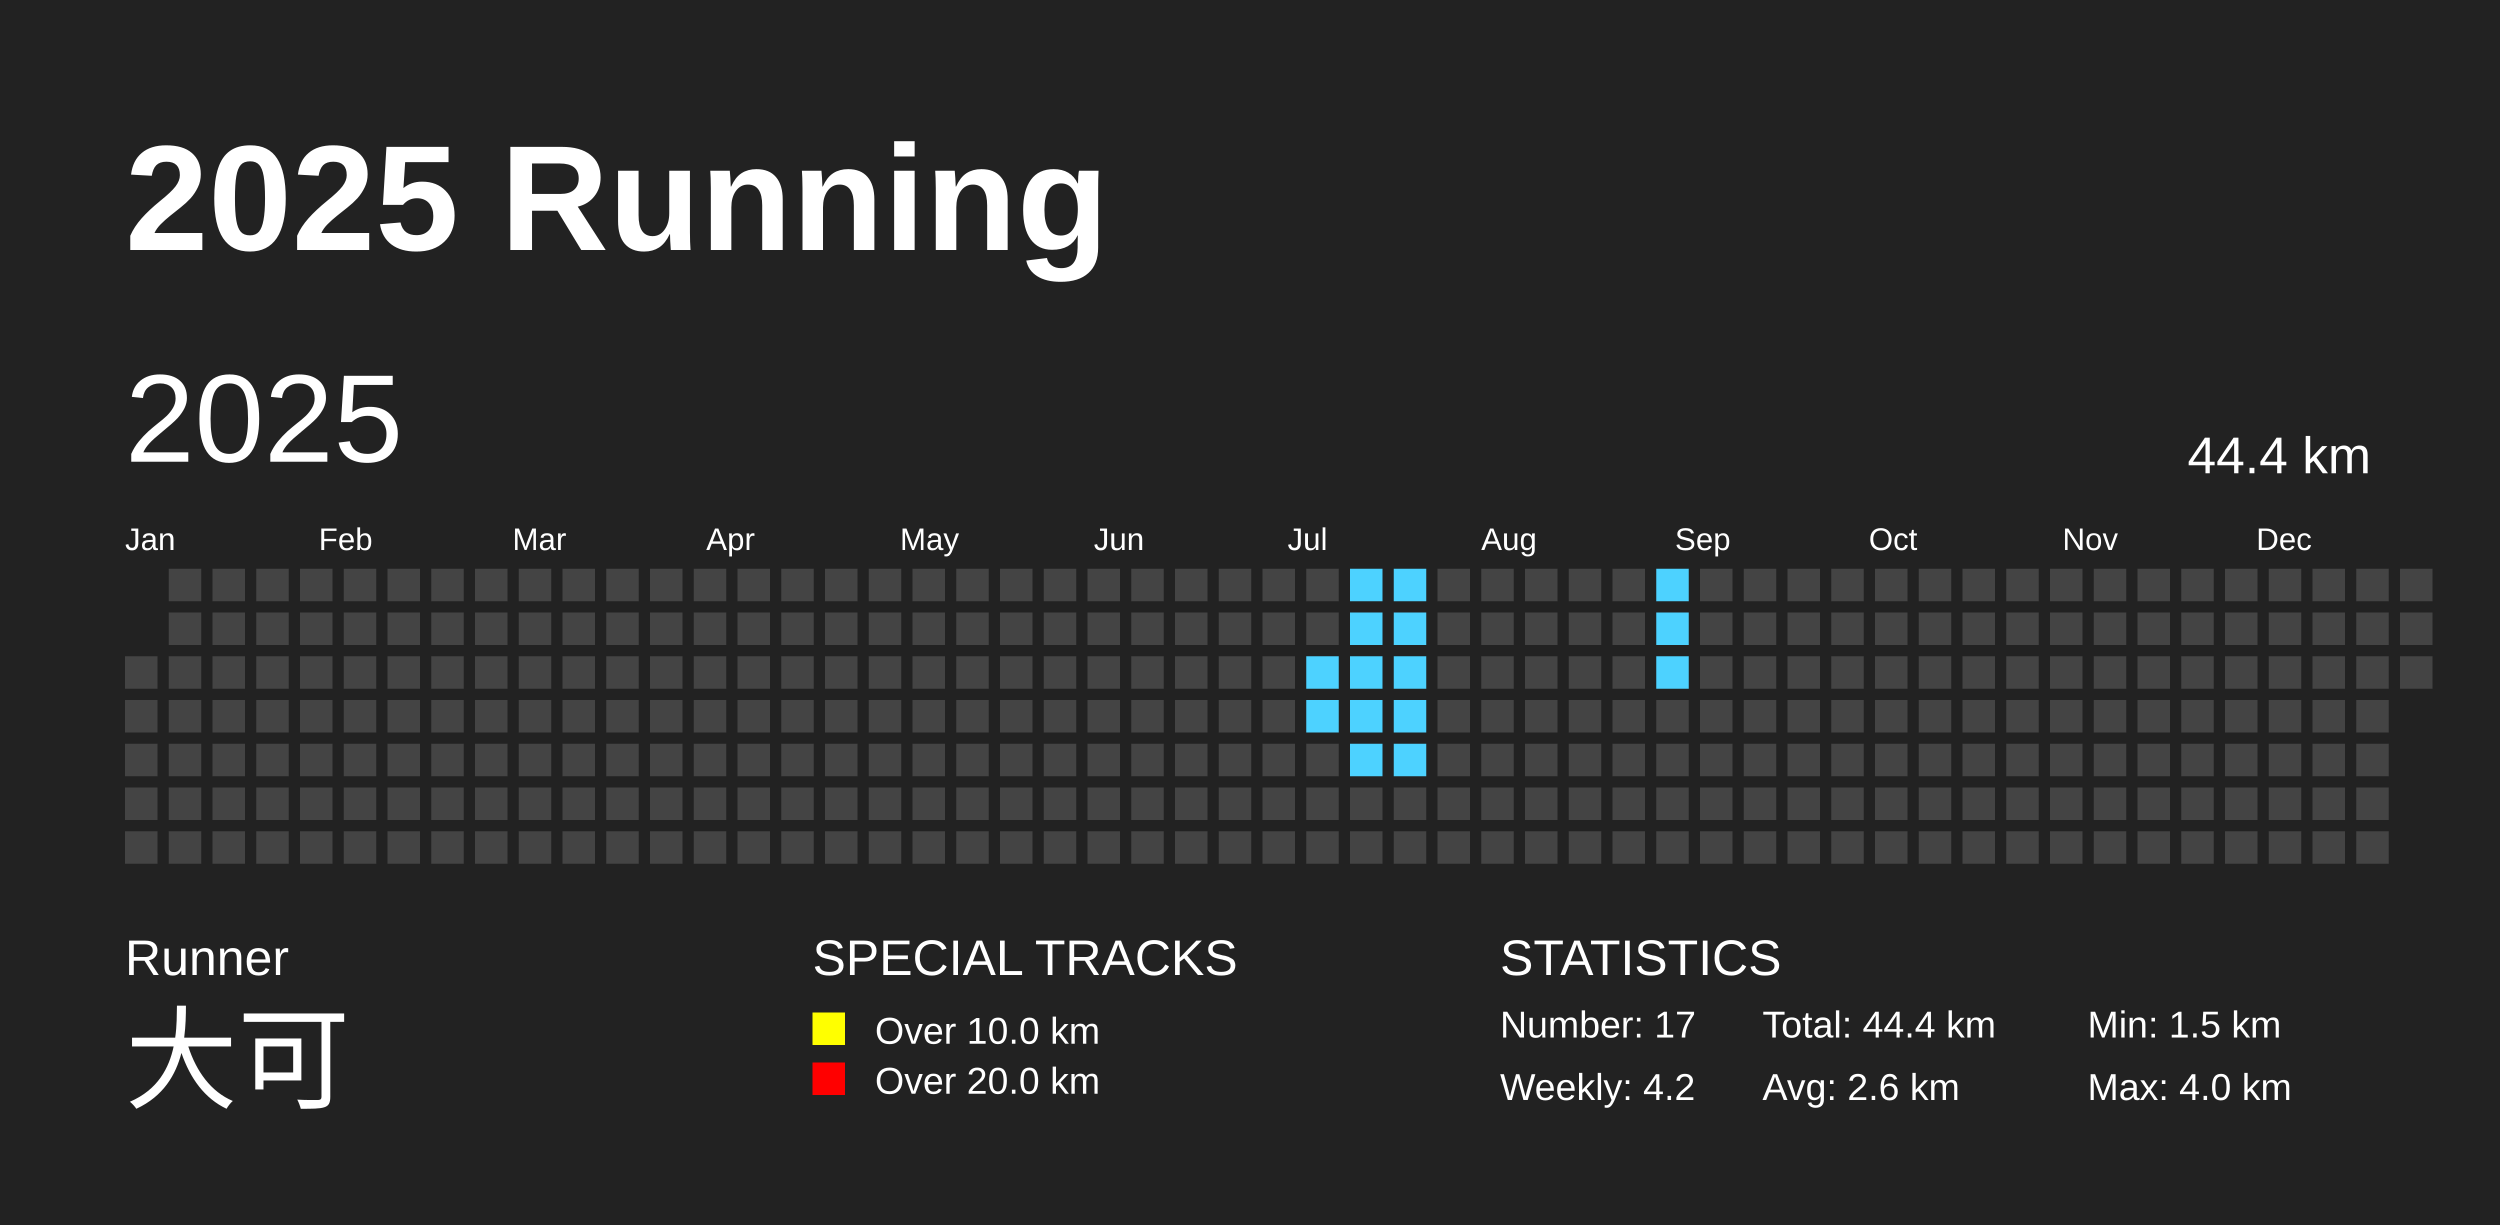
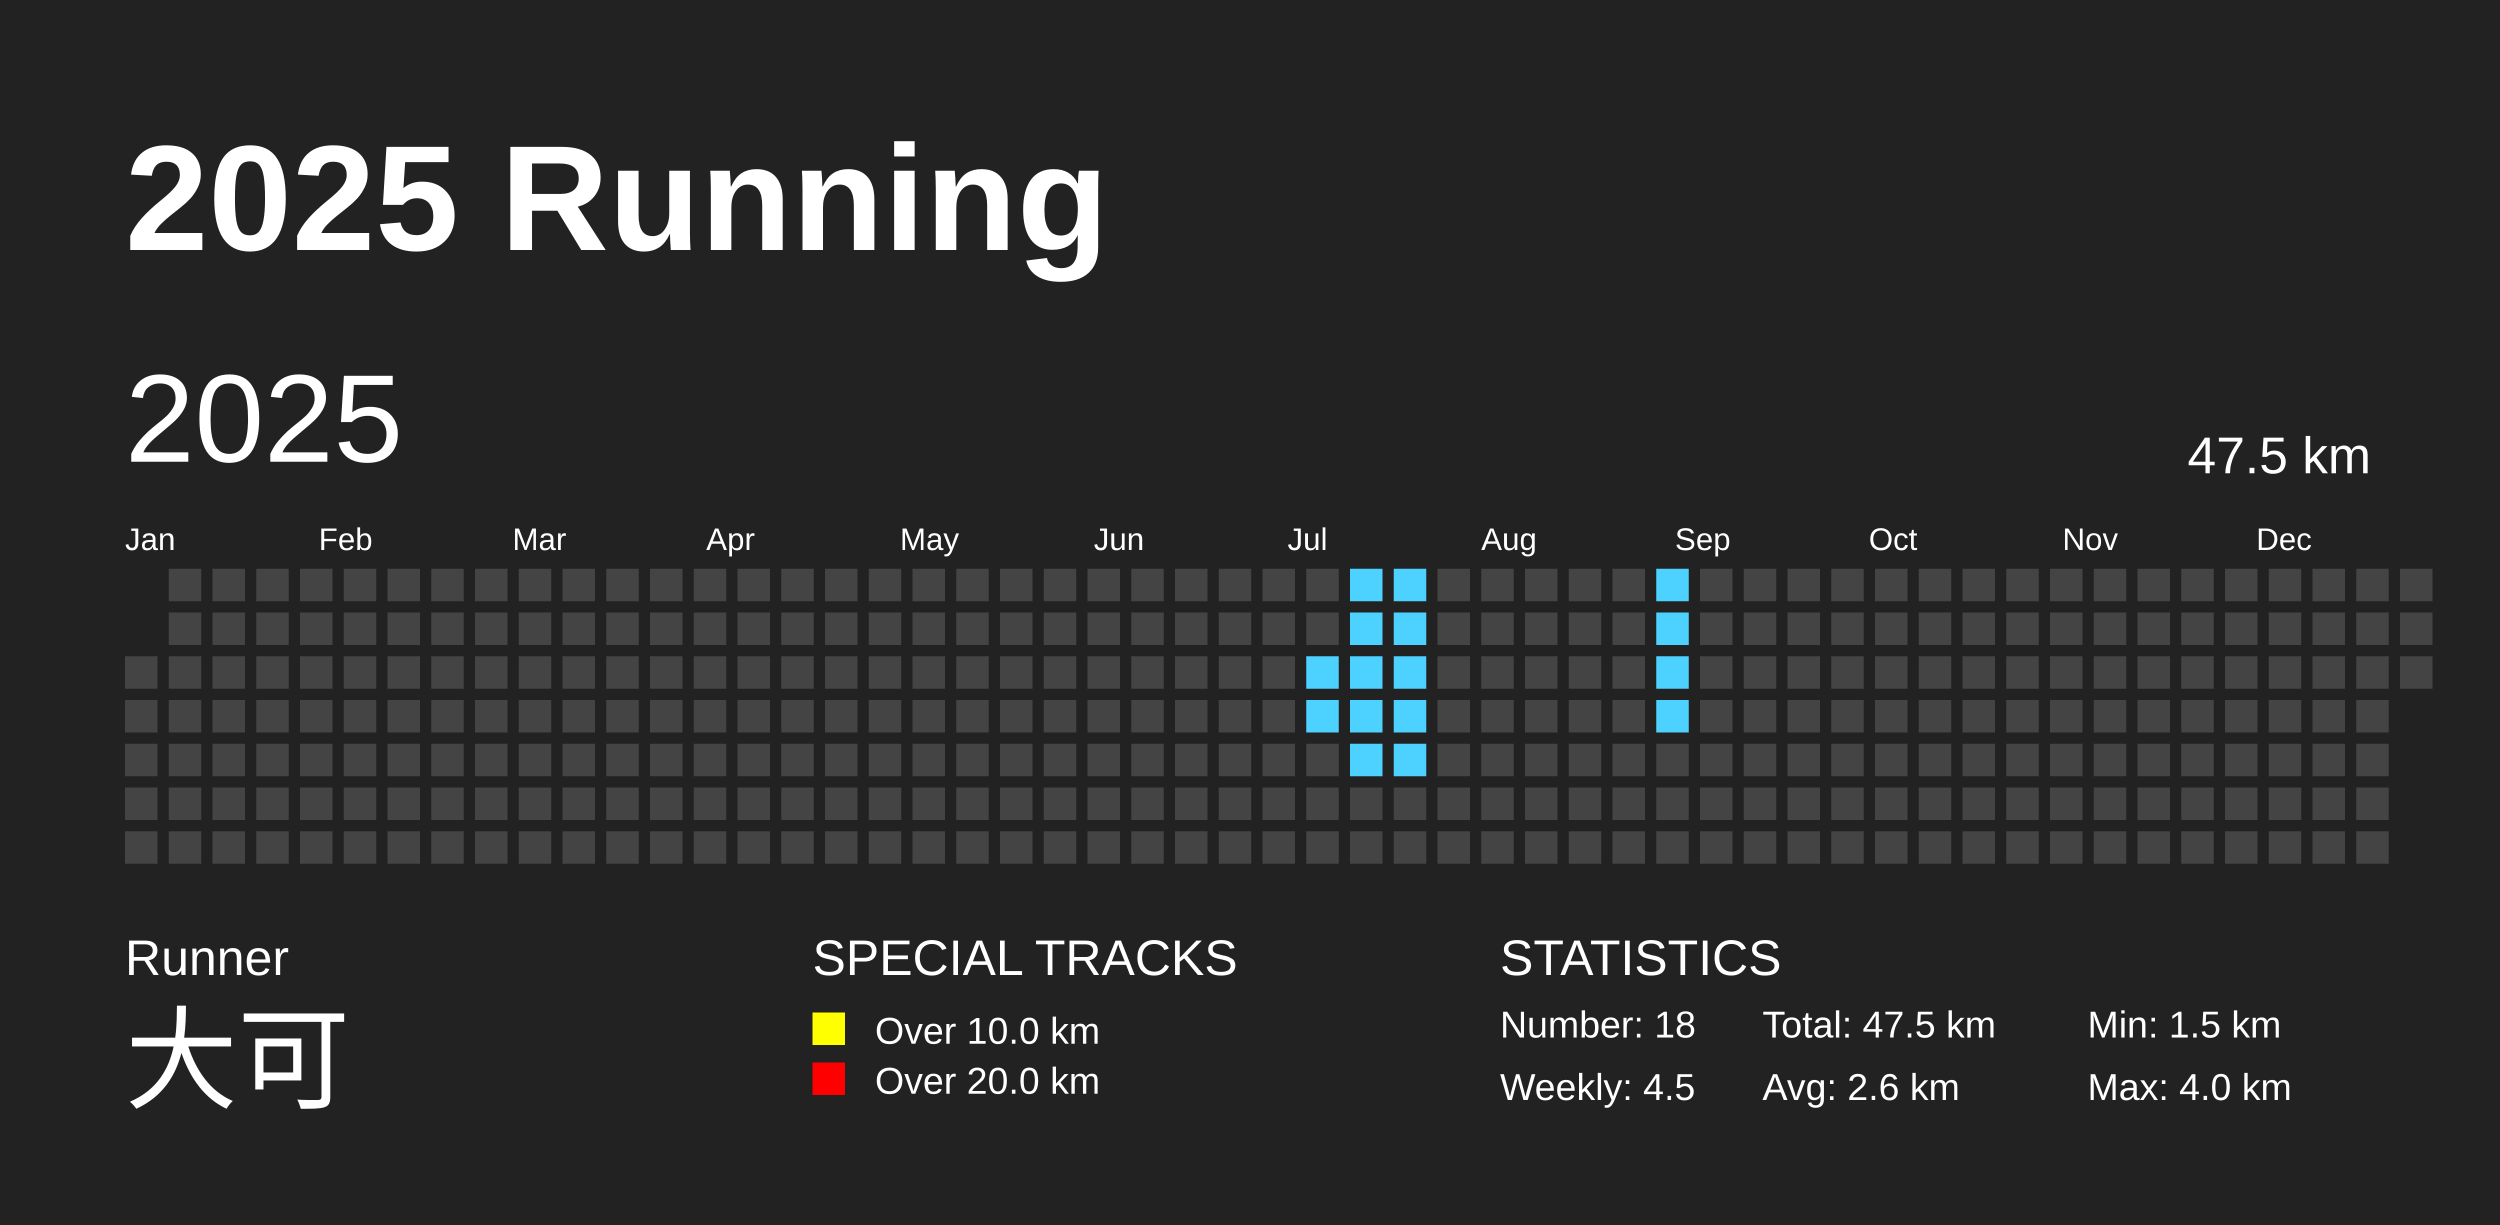
<svg xmlns="http://www.w3.org/2000/svg" baseProfile="full" height="98mm" version="1.1" viewBox="0,0,200,98" width="200mm">
  <defs />
  <rect fill="#222222" height="98" width="200" x="0" y="0" />
  <text fill="#FFFFFF" style="font-size:12px; font-family:Arial; font-weight:bold;" x="10" y="20">2025 Running</text>
  <text fill="#FFFFFF" style="font-size:4px; font-family:Arial" x="10" y="78">Runner</text>
  <text fill="#FFFFFF" style="font-size:9px; font-family:Arial" x="10" y="88">大可</text>
  <text fill="#FFFFFF" style="font-size:4px; font-family:Arial" x="65" y="78">SPECIAL TRACKS</text>
  <rect fill="yellow" height="2.6" width="2.6" x="65" y="81" />
  <text fill="#FFFFFF" style="font-size:3px; font-family:Arial" x="70" y="83.5">Over 10.0 km</text>
  <rect fill="red" height="2.6" width="2.6" x="65" y="85" />
  <text fill="#FFFFFF" style="font-size:3px; font-family:Arial" x="70" y="87.5">Over 20.0 km</text>
  <text fill="#FFFFFF" style="font-size:4px; font-family:Arial" x="120" y="78">STATISTICS</text>
-   <text fill="#FFFFFF" style="font-size:3px; font-family:Arial" x="120" y="83">Number: 17</text>
-   <text fill="#FFFFFF" style="font-size:3px; font-family:Arial" x="120" y="88">Weekly: 4.2</text>
-   <text fill="#FFFFFF" style="font-size:3px; font-family:Arial" x="141" y="83">Total: 44.4 km</text>
+   <text fill="#FFFFFF" style="font-size:3px; font-family:Arial" x="120" y="83">Number: 18</text>
+   <text fill="#FFFFFF" style="font-size:3px; font-family:Arial" x="120" y="88">Weekly: 4.5</text>
+   <text fill="#FFFFFF" style="font-size:3px; font-family:Arial" x="141" y="83">Total: 47.5 km</text>
  <text fill="#FFFFFF" style="font-size:3px; font-family:Arial" x="141" y="88">Avg: 2.6 km</text>
  <text fill="#FFFFFF" style="font-size:3px; font-family:Arial" x="167" y="83">Min: 1.5 km</text>
  <text fill="#FFFFFF" style="font-size:3px; font-family:Arial" x="167" y="88">Max: 4.0 km</text>
  <text dominant-baseline="hanging" fill="#FFFFFF" style="font-size:10.0px; font-family:Arial;" x="10" y="30">2025</text>
-   <text dominant-baseline="hanging" fill="#FFFFFF" style="font-size:4.125px; font-family:Arial;" x="175" y="35">44.4 km</text>
+   <text dominant-baseline="hanging" fill="#FFFFFF" style="font-size:4.125px; font-family:Arial;" x="175" y="35">47.5 km</text>
  <text fill="#FFFFFF" style="font-size:2.5px; font-family:Arial" x="10.0" y="44">Jan</text>
  <text fill="#FFFFFF" style="font-size:2.5px; font-family:Arial" x="25.5" y="44">Feb</text>
  <text fill="#FFFFFF" style="font-size:2.5px; font-family:Arial" x="41.0" y="44">Mar</text>
  <text fill="#FFFFFF" style="font-size:2.5px; font-family:Arial" x="56.5" y="44">Apr</text>
  <text fill="#FFFFFF" style="font-size:2.5px; font-family:Arial" x="72.0" y="44">May</text>
  <text fill="#FFFFFF" style="font-size:2.5px; font-family:Arial" x="87.5" y="44">Jun</text>
  <text fill="#FFFFFF" style="font-size:2.5px; font-family:Arial" x="103.0" y="44">Jul</text>
  <text fill="#FFFFFF" style="font-size:2.5px; font-family:Arial" x="118.5" y="44">Aug</text>
  <text fill="#FFFFFF" style="font-size:2.5px; font-family:Arial" x="134.0" y="44">Sep</text>
  <text fill="#FFFFFF" style="font-size:2.5px; font-family:Arial" x="149.5" y="44">Oct</text>
  <text fill="#FFFFFF" style="font-size:2.5px; font-family:Arial" x="165.0" y="44">Nov</text>
  <text fill="#FFFFFF" style="font-size:2.5px; font-family:Arial" x="180.5" y="44">Dec</text>
  <rect fill="#444444" height="2.6" width="2.6" x="10.0" y="52.5" />
  <rect fill="#444444" height="2.6" width="2.6" x="10.0" y="56.0" />
  <rect fill="#444444" height="2.6" width="2.6" x="10.0" y="59.5" />
  <rect fill="#444444" height="2.6" width="2.6" x="10.0" y="63.0" />
  <rect fill="#444444" height="2.6" width="2.6" x="10.0" y="66.5" />
  <rect fill="#444444" height="2.6" width="2.6" x="13.5" y="45.5" />
  <rect fill="#444444" height="2.6" width="2.6" x="13.5" y="49.0" />
  <rect fill="#444444" height="2.6" width="2.6" x="13.5" y="52.5" />
  <rect fill="#444444" height="2.6" width="2.6" x="13.5" y="56.0" />
  <rect fill="#444444" height="2.6" width="2.6" x="13.5" y="59.5" />
  <rect fill="#444444" height="2.6" width="2.6" x="13.5" y="63.0" />
  <rect fill="#444444" height="2.6" width="2.6" x="13.5" y="66.5" />
  <rect fill="#444444" height="2.6" width="2.6" x="17.0" y="45.5" />
  <rect fill="#444444" height="2.6" width="2.6" x="17.0" y="49.0" />
  <rect fill="#444444" height="2.6" width="2.6" x="17.0" y="52.5" />
  <rect fill="#444444" height="2.6" width="2.6" x="17.0" y="56.0" />
  <rect fill="#444444" height="2.6" width="2.6" x="17.0" y="59.5" />
  <rect fill="#444444" height="2.6" width="2.6" x="17.0" y="63.0" />
  <rect fill="#444444" height="2.6" width="2.6" x="17.0" y="66.5" />
  <rect fill="#444444" height="2.6" width="2.6" x="20.5" y="45.5" />
  <rect fill="#444444" height="2.6" width="2.6" x="20.5" y="49.0" />
  <rect fill="#444444" height="2.6" width="2.6" x="20.5" y="52.5" />
  <rect fill="#444444" height="2.6" width="2.6" x="20.5" y="56.0" />
  <rect fill="#444444" height="2.6" width="2.6" x="20.5" y="59.5" />
  <rect fill="#444444" height="2.6" width="2.6" x="20.5" y="63.0" />
  <rect fill="#444444" height="2.6" width="2.6" x="20.5" y="66.5" />
  <rect fill="#444444" height="2.6" width="2.6" x="24.0" y="45.5" />
  <rect fill="#444444" height="2.6" width="2.6" x="24.0" y="49.0" />
  <rect fill="#444444" height="2.6" width="2.6" x="24.0" y="52.5" />
  <rect fill="#444444" height="2.6" width="2.6" x="24.0" y="56.0" />
  <rect fill="#444444" height="2.6" width="2.6" x="24.0" y="59.5" />
  <rect fill="#444444" height="2.6" width="2.6" x="24.0" y="63.0" />
  <rect fill="#444444" height="2.6" width="2.6" x="24.0" y="66.5" />
  <rect fill="#444444" height="2.6" width="2.6" x="27.5" y="45.5" />
  <rect fill="#444444" height="2.6" width="2.6" x="27.5" y="49.0" />
  <rect fill="#444444" height="2.6" width="2.6" x="27.5" y="52.5" />
  <rect fill="#444444" height="2.6" width="2.6" x="27.5" y="56.0" />
  <rect fill="#444444" height="2.6" width="2.6" x="27.5" y="59.5" />
  <rect fill="#444444" height="2.6" width="2.6" x="27.5" y="63.0" />
  <rect fill="#444444" height="2.6" width="2.6" x="27.5" y="66.5" />
  <rect fill="#444444" height="2.6" width="2.6" x="31.0" y="45.5" />
  <rect fill="#444444" height="2.6" width="2.6" x="31.0" y="49.0" />
  <rect fill="#444444" height="2.6" width="2.6" x="31.0" y="52.5" />
  <rect fill="#444444" height="2.6" width="2.6" x="31.0" y="56.0" />
  <rect fill="#444444" height="2.6" width="2.6" x="31.0" y="59.5" />
  <rect fill="#444444" height="2.6" width="2.6" x="31.0" y="63.0" />
  <rect fill="#444444" height="2.6" width="2.6" x="31.0" y="66.5" />
  <rect fill="#444444" height="2.6" width="2.6" x="34.5" y="45.5" />
  <rect fill="#444444" height="2.6" width="2.6" x="34.5" y="49.0" />
  <rect fill="#444444" height="2.6" width="2.6" x="34.5" y="52.5" />
  <rect fill="#444444" height="2.6" width="2.6" x="34.5" y="56.0" />
  <rect fill="#444444" height="2.6" width="2.6" x="34.5" y="59.5" />
  <rect fill="#444444" height="2.6" width="2.6" x="34.5" y="63.0" />
  <rect fill="#444444" height="2.6" width="2.6" x="34.5" y="66.5" />
  <rect fill="#444444" height="2.6" width="2.6" x="38.0" y="45.5" />
  <rect fill="#444444" height="2.6" width="2.6" x="38.0" y="49.0" />
  <rect fill="#444444" height="2.6" width="2.6" x="38.0" y="52.5" />
  <rect fill="#444444" height="2.6" width="2.6" x="38.0" y="56.0" />
  <rect fill="#444444" height="2.6" width="2.6" x="38.0" y="59.5" />
  <rect fill="#444444" height="2.6" width="2.6" x="38.0" y="63.0" />
  <rect fill="#444444" height="2.6" width="2.6" x="38.0" y="66.5" />
  <rect fill="#444444" height="2.6" width="2.6" x="41.5" y="45.5" />
  <rect fill="#444444" height="2.6" width="2.6" x="41.5" y="49.0" />
  <rect fill="#444444" height="2.6" width="2.6" x="41.5" y="52.5" />
  <rect fill="#444444" height="2.6" width="2.6" x="41.5" y="56.0" />
  <rect fill="#444444" height="2.6" width="2.6" x="41.5" y="59.5" />
  <rect fill="#444444" height="2.6" width="2.6" x="41.5" y="63.0" />
  <rect fill="#444444" height="2.6" width="2.6" x="41.5" y="66.5" />
  <rect fill="#444444" height="2.6" width="2.6" x="45.0" y="45.5" />
  <rect fill="#444444" height="2.6" width="2.6" x="45.0" y="49.0" />
  <rect fill="#444444" height="2.6" width="2.6" x="45.0" y="52.5" />
  <rect fill="#444444" height="2.6" width="2.6" x="45.0" y="56.0" />
  <rect fill="#444444" height="2.6" width="2.6" x="45.0" y="59.5" />
  <rect fill="#444444" height="2.6" width="2.6" x="45.0" y="63.0" />
  <rect fill="#444444" height="2.6" width="2.6" x="45.0" y="66.5" />
  <rect fill="#444444" height="2.6" width="2.6" x="48.5" y="45.5" />
  <rect fill="#444444" height="2.6" width="2.6" x="48.5" y="49.0" />
  <rect fill="#444444" height="2.6" width="2.6" x="48.5" y="52.5" />
  <rect fill="#444444" height="2.6" width="2.6" x="48.5" y="56.0" />
  <rect fill="#444444" height="2.6" width="2.6" x="48.5" y="59.5" />
  <rect fill="#444444" height="2.6" width="2.6" x="48.5" y="63.0" />
  <rect fill="#444444" height="2.6" width="2.6" x="48.5" y="66.5" />
  <rect fill="#444444" height="2.6" width="2.6" x="52.0" y="45.5" />
  <rect fill="#444444" height="2.6" width="2.6" x="52.0" y="49.0" />
  <rect fill="#444444" height="2.6" width="2.6" x="52.0" y="52.5" />
  <rect fill="#444444" height="2.6" width="2.6" x="52.0" y="56.0" />
  <rect fill="#444444" height="2.6" width="2.6" x="52.0" y="59.5" />
  <rect fill="#444444" height="2.6" width="2.6" x="52.0" y="63.0" />
  <rect fill="#444444" height="2.6" width="2.6" x="52.0" y="66.5" />
  <rect fill="#444444" height="2.6" width="2.6" x="55.5" y="45.5" />
  <rect fill="#444444" height="2.6" width="2.6" x="55.5" y="49.0" />
  <rect fill="#444444" height="2.6" width="2.6" x="55.5" y="52.5" />
  <rect fill="#444444" height="2.6" width="2.6" x="55.5" y="56.0" />
  <rect fill="#444444" height="2.6" width="2.6" x="55.5" y="59.5" />
  <rect fill="#444444" height="2.6" width="2.6" x="55.5" y="63.0" />
  <rect fill="#444444" height="2.6" width="2.6" x="55.5" y="66.5" />
  <rect fill="#444444" height="2.6" width="2.6" x="59.0" y="45.5" />
  <rect fill="#444444" height="2.6" width="2.6" x="59.0" y="49.0" />
  <rect fill="#444444" height="2.6" width="2.6" x="59.0" y="52.5" />
  <rect fill="#444444" height="2.6" width="2.6" x="59.0" y="56.0" />
  <rect fill="#444444" height="2.6" width="2.6" x="59.0" y="59.5" />
  <rect fill="#444444" height="2.6" width="2.6" x="59.0" y="63.0" />
  <rect fill="#444444" height="2.6" width="2.6" x="59.0" y="66.5" />
  <rect fill="#444444" height="2.6" width="2.6" x="62.5" y="45.5" />
  <rect fill="#444444" height="2.6" width="2.6" x="62.5" y="49.0" />
  <rect fill="#444444" height="2.6" width="2.6" x="62.5" y="52.5" />
  <rect fill="#444444" height="2.6" width="2.6" x="62.5" y="56.0" />
  <rect fill="#444444" height="2.6" width="2.6" x="62.5" y="59.5" />
  <rect fill="#444444" height="2.6" width="2.6" x="62.5" y="63.0" />
  <rect fill="#444444" height="2.6" width="2.6" x="62.5" y="66.5" />
  <rect fill="#444444" height="2.6" width="2.6" x="66.0" y="45.5" />
  <rect fill="#444444" height="2.6" width="2.6" x="66.0" y="49.0" />
  <rect fill="#444444" height="2.6" width="2.6" x="66.0" y="52.5" />
  <rect fill="#444444" height="2.6" width="2.6" x="66.0" y="56.0" />
  <rect fill="#444444" height="2.6" width="2.6" x="66.0" y="59.5" />
  <rect fill="#444444" height="2.6" width="2.6" x="66.0" y="63.0" />
  <rect fill="#444444" height="2.6" width="2.6" x="66.0" y="66.5" />
  <rect fill="#444444" height="2.6" width="2.6" x="69.5" y="45.5" />
  <rect fill="#444444" height="2.6" width="2.6" x="69.5" y="49.0" />
  <rect fill="#444444" height="2.6" width="2.6" x="69.5" y="52.5" />
  <rect fill="#444444" height="2.6" width="2.6" x="69.5" y="56.0" />
  <rect fill="#444444" height="2.6" width="2.6" x="69.5" y="59.5" />
  <rect fill="#444444" height="2.6" width="2.6" x="69.5" y="63.0" />
  <rect fill="#444444" height="2.6" width="2.6" x="69.5" y="66.5" />
  <rect fill="#444444" height="2.6" width="2.6" x="73.0" y="45.5" />
  <rect fill="#444444" height="2.6" width="2.6" x="73.0" y="49.0" />
  <rect fill="#444444" height="2.6" width="2.6" x="73.0" y="52.5" />
  <rect fill="#444444" height="2.6" width="2.6" x="73.0" y="56.0" />
  <rect fill="#444444" height="2.6" width="2.6" x="73.0" y="59.5" />
  <rect fill="#444444" height="2.6" width="2.6" x="73.0" y="63.0" />
  <rect fill="#444444" height="2.6" width="2.6" x="73.0" y="66.5" />
  <rect fill="#444444" height="2.6" width="2.6" x="76.5" y="45.5" />
  <rect fill="#444444" height="2.6" width="2.6" x="76.5" y="49.0" />
  <rect fill="#444444" height="2.6" width="2.6" x="76.5" y="52.5" />
  <rect fill="#444444" height="2.6" width="2.6" x="76.5" y="56.0" />
  <rect fill="#444444" height="2.6" width="2.6" x="76.5" y="59.5" />
  <rect fill="#444444" height="2.6" width="2.6" x="76.5" y="63.0" />
  <rect fill="#444444" height="2.6" width="2.6" x="76.5" y="66.5" />
  <rect fill="#444444" height="2.6" width="2.6" x="80.0" y="45.5" />
  <rect fill="#444444" height="2.6" width="2.6" x="80.0" y="49.0" />
  <rect fill="#444444" height="2.6" width="2.6" x="80.0" y="52.5" />
  <rect fill="#444444" height="2.6" width="2.6" x="80.0" y="56.0" />
  <rect fill="#444444" height="2.6" width="2.6" x="80.0" y="59.5" />
  <rect fill="#444444" height="2.6" width="2.6" x="80.0" y="63.0" />
  <rect fill="#444444" height="2.6" width="2.6" x="80.0" y="66.5" />
  <rect fill="#444444" height="2.6" width="2.6" x="83.5" y="45.5" />
  <rect fill="#444444" height="2.6" width="2.6" x="83.5" y="49.0" />
  <rect fill="#444444" height="2.6" width="2.6" x="83.5" y="52.5" />
  <rect fill="#444444" height="2.6" width="2.6" x="83.5" y="56.0" />
  <rect fill="#444444" height="2.6" width="2.6" x="83.5" y="59.5" />
  <rect fill="#444444" height="2.6" width="2.6" x="83.5" y="63.0" />
  <rect fill="#444444" height="2.6" width="2.6" x="83.5" y="66.5" />
  <rect fill="#444444" height="2.6" width="2.6" x="87.0" y="45.5" />
  <rect fill="#444444" height="2.6" width="2.6" x="87.0" y="49.0" />
  <rect fill="#444444" height="2.6" width="2.6" x="87.0" y="52.5" />
  <rect fill="#444444" height="2.6" width="2.6" x="87.0" y="56.0" />
  <rect fill="#444444" height="2.6" width="2.6" x="87.0" y="59.5" />
  <rect fill="#444444" height="2.6" width="2.6" x="87.0" y="63.0" />
  <rect fill="#444444" height="2.6" width="2.6" x="87.0" y="66.5" />
  <rect fill="#444444" height="2.6" width="2.6" x="90.5" y="45.5" />
  <rect fill="#444444" height="2.6" width="2.6" x="90.5" y="49.0" />
  <rect fill="#444444" height="2.6" width="2.6" x="90.5" y="52.5" />
  <rect fill="#444444" height="2.6" width="2.6" x="90.5" y="56.0" />
  <rect fill="#444444" height="2.6" width="2.6" x="90.5" y="59.5" />
  <rect fill="#444444" height="2.6" width="2.6" x="90.5" y="63.0" />
  <rect fill="#444444" height="2.6" width="2.6" x="90.5" y="66.5" />
  <rect fill="#444444" height="2.6" width="2.6" x="94.0" y="45.5" />
  <rect fill="#444444" height="2.6" width="2.6" x="94.0" y="49.0" />
  <rect fill="#444444" height="2.6" width="2.6" x="94.0" y="52.5" />
  <rect fill="#444444" height="2.6" width="2.6" x="94.0" y="56.0" />
  <rect fill="#444444" height="2.6" width="2.6" x="94.0" y="59.5" />
  <rect fill="#444444" height="2.6" width="2.6" x="94.0" y="63.0" />
  <rect fill="#444444" height="2.6" width="2.6" x="94.0" y="66.5" />
  <rect fill="#444444" height="2.6" width="2.6" x="97.5" y="45.5" />
  <rect fill="#444444" height="2.6" width="2.6" x="97.5" y="49.0" />
  <rect fill="#444444" height="2.6" width="2.6" x="97.5" y="52.5" />
  <rect fill="#444444" height="2.6" width="2.6" x="97.5" y="56.0" />
  <rect fill="#444444" height="2.6" width="2.6" x="97.5" y="59.5" />
  <rect fill="#444444" height="2.6" width="2.6" x="97.5" y="63.0" />
  <rect fill="#444444" height="2.6" width="2.6" x="97.5" y="66.5" />
  <rect fill="#444444" height="2.6" width="2.6" x="101.0" y="45.5" />
  <rect fill="#444444" height="2.6" width="2.6" x="101.0" y="49.0" />
  <rect fill="#444444" height="2.6" width="2.6" x="101.0" y="52.5" />
  <rect fill="#444444" height="2.6" width="2.6" x="101.0" y="56.0" />
  <rect fill="#444444" height="2.6" width="2.6" x="101.0" y="59.5" />
  <rect fill="#444444" height="2.6" width="2.6" x="101.0" y="63.0" />
  <rect fill="#444444" height="2.6" width="2.6" x="101.0" y="66.5" />
  <rect fill="#444444" height="2.6" width="2.6" x="104.5" y="45.5" />
  <rect fill="#444444" height="2.6" width="2.6" x="104.5" y="49.0" />
  <rect fill="#4DD2FF" height="2.6" width="2.6" x="104.5" y="52.5" />
  <rect fill="#4DD2FF" height="2.6" width="2.6" x="104.5" y="56.0" />
  <rect fill="#444444" height="2.6" width="2.6" x="104.5" y="59.5" />
  <rect fill="#444444" height="2.6" width="2.6" x="104.5" y="63.0" />
  <rect fill="#444444" height="2.6" width="2.6" x="104.5" y="66.5" />
  <rect fill="#4DD2FF" height="2.6" width="2.6" x="108.0" y="45.5" />
  <rect fill="#4DD2FF" height="2.6" width="2.6" x="108.0" y="49.0" />
  <rect fill="#4DD2FF" height="2.6" width="2.6" x="108.0" y="52.5" />
  <rect fill="#4DD2FF" height="2.6" width="2.6" x="108.0" y="56.0" />
  <rect fill="#4DD2FF" height="2.6" width="2.6" x="108.0" y="59.5" />
  <rect fill="#444444" height="2.6" width="2.6" x="108.0" y="63.0" />
  <rect fill="#444444" height="2.6" width="2.6" x="108.0" y="66.5" />
  <rect fill="#4DD2FF" height="2.6" width="2.6" x="111.5" y="45.5" />
  <rect fill="#4DD2FF" height="2.6" width="2.6" x="111.5" y="49.0" />
  <rect fill="#4DD2FF" height="2.6" width="2.6" x="111.5" y="52.5" />
  <rect fill="#4DD2FF" height="2.6" width="2.6" x="111.5" y="56.0" />
  <rect fill="#4DD2FF" height="2.6" width="2.6" x="111.5" y="59.5" />
  <rect fill="#444444" height="2.6" width="2.6" x="111.5" y="63.0" />
  <rect fill="#444444" height="2.6" width="2.6" x="111.5" y="66.5" />
  <rect fill="#444444" height="2.6" width="2.6" x="115.0" y="45.5" />
  <rect fill="#444444" height="2.6" width="2.6" x="115.0" y="49.0" />
  <rect fill="#444444" height="2.6" width="2.6" x="115.0" y="52.5" />
  <rect fill="#444444" height="2.6" width="2.6" x="115.0" y="56.0" />
  <rect fill="#444444" height="2.6" width="2.6" x="115.0" y="59.5" />
  <rect fill="#444444" height="2.6" width="2.6" x="115.0" y="63.0" />
  <rect fill="#444444" height="2.6" width="2.6" x="115.0" y="66.5" />
  <rect fill="#444444" height="2.6" width="2.6" x="118.5" y="45.5" />
  <rect fill="#444444" height="2.6" width="2.6" x="118.5" y="49.0" />
  <rect fill="#444444" height="2.6" width="2.6" x="118.5" y="52.5" />
  <rect fill="#444444" height="2.6" width="2.6" x="118.5" y="56.0" />
  <rect fill="#444444" height="2.6" width="2.6" x="118.5" y="59.5" />
  <rect fill="#444444" height="2.6" width="2.6" x="118.5" y="63.0" />
  <rect fill="#444444" height="2.6" width="2.6" x="118.5" y="66.5" />
  <rect fill="#444444" height="2.6" width="2.6" x="122.0" y="45.5" />
  <rect fill="#444444" height="2.6" width="2.6" x="122.0" y="49.0" />
  <rect fill="#444444" height="2.6" width="2.6" x="122.0" y="52.5" />
  <rect fill="#444444" height="2.6" width="2.6" x="122.0" y="56.0" />
  <rect fill="#444444" height="2.6" width="2.6" x="122.0" y="59.5" />
  <rect fill="#444444" height="2.6" width="2.6" x="122.0" y="63.0" />
  <rect fill="#444444" height="2.6" width="2.6" x="122.0" y="66.5" />
  <rect fill="#444444" height="2.6" width="2.6" x="125.5" y="45.5" />
  <rect fill="#444444" height="2.6" width="2.6" x="125.5" y="49.0" />
  <rect fill="#444444" height="2.6" width="2.6" x="125.5" y="52.5" />
  <rect fill="#444444" height="2.6" width="2.6" x="125.5" y="56.0" />
  <rect fill="#444444" height="2.6" width="2.6" x="125.5" y="59.5" />
  <rect fill="#444444" height="2.6" width="2.6" x="125.5" y="63.0" />
  <rect fill="#444444" height="2.6" width="2.6" x="125.5" y="66.5" />
  <rect fill="#444444" height="2.6" width="2.6" x="129.0" y="45.5" />
  <rect fill="#444444" height="2.6" width="2.6" x="129.0" y="49.0" />
  <rect fill="#444444" height="2.6" width="2.6" x="129.0" y="52.5" />
  <rect fill="#444444" height="2.6" width="2.6" x="129.0" y="56.0" />
  <rect fill="#444444" height="2.6" width="2.6" x="129.0" y="59.5" />
  <rect fill="#444444" height="2.6" width="2.6" x="129.0" y="63.0" />
  <rect fill="#444444" height="2.6" width="2.6" x="129.0" y="66.5" />
  <rect fill="#4DD2FF" height="2.6" width="2.6" x="132.5" y="45.5" />
  <rect fill="#4DD2FF" height="2.6" width="2.6" x="132.5" y="49.0" />
  <rect fill="#4DD2FF" height="2.6" width="2.6" x="132.5" y="52.5" />
-   <rect fill="#444444" height="2.6" width="2.6" x="132.5" y="56.0" />
+   <rect fill="#4DD2FF" height="2.6" width="2.6" x="132.5" y="56.0" />
  <rect fill="#444444" height="2.6" width="2.6" x="132.5" y="59.5" />
  <rect fill="#444444" height="2.6" width="2.6" x="132.5" y="63.0" />
  <rect fill="#444444" height="2.6" width="2.6" x="132.5" y="66.5" />
  <rect fill="#444444" height="2.6" width="2.6" x="136.0" y="45.5" />
  <rect fill="#444444" height="2.6" width="2.6" x="136.0" y="49.0" />
  <rect fill="#444444" height="2.6" width="2.6" x="136.0" y="52.5" />
  <rect fill="#444444" height="2.6" width="2.6" x="136.0" y="56.0" />
  <rect fill="#444444" height="2.6" width="2.6" x="136.0" y="59.5" />
  <rect fill="#444444" height="2.6" width="2.6" x="136.0" y="63.0" />
  <rect fill="#444444" height="2.6" width="2.6" x="136.0" y="66.5" />
  <rect fill="#444444" height="2.6" width="2.6" x="139.5" y="45.5" />
  <rect fill="#444444" height="2.6" width="2.6" x="139.5" y="49.0" />
  <rect fill="#444444" height="2.6" width="2.6" x="139.5" y="52.5" />
  <rect fill="#444444" height="2.6" width="2.6" x="139.5" y="56.0" />
  <rect fill="#444444" height="2.6" width="2.6" x="139.5" y="59.5" />
  <rect fill="#444444" height="2.6" width="2.6" x="139.5" y="63.0" />
  <rect fill="#444444" height="2.6" width="2.6" x="139.5" y="66.5" />
  <rect fill="#444444" height="2.6" width="2.6" x="143.0" y="45.5" />
  <rect fill="#444444" height="2.6" width="2.6" x="143.0" y="49.0" />
  <rect fill="#444444" height="2.6" width="2.6" x="143.0" y="52.5" />
  <rect fill="#444444" height="2.6" width="2.6" x="143.0" y="56.0" />
  <rect fill="#444444" height="2.6" width="2.6" x="143.0" y="59.5" />
  <rect fill="#444444" height="2.6" width="2.6" x="143.0" y="63.0" />
  <rect fill="#444444" height="2.6" width="2.6" x="143.0" y="66.5" />
  <rect fill="#444444" height="2.6" width="2.6" x="146.5" y="45.5" />
  <rect fill="#444444" height="2.6" width="2.6" x="146.5" y="49.0" />
  <rect fill="#444444" height="2.6" width="2.6" x="146.5" y="52.5" />
  <rect fill="#444444" height="2.6" width="2.6" x="146.5" y="56.0" />
  <rect fill="#444444" height="2.6" width="2.6" x="146.5" y="59.5" />
  <rect fill="#444444" height="2.6" width="2.6" x="146.5" y="63.0" />
  <rect fill="#444444" height="2.6" width="2.6" x="146.5" y="66.5" />
  <rect fill="#444444" height="2.6" width="2.6" x="150.0" y="45.5" />
  <rect fill="#444444" height="2.6" width="2.6" x="150.0" y="49.0" />
  <rect fill="#444444" height="2.6" width="2.6" x="150.0" y="52.5" />
  <rect fill="#444444" height="2.6" width="2.6" x="150.0" y="56.0" />
  <rect fill="#444444" height="2.6" width="2.6" x="150.0" y="59.5" />
  <rect fill="#444444" height="2.6" width="2.6" x="150.0" y="63.0" />
  <rect fill="#444444" height="2.6" width="2.6" x="150.0" y="66.5" />
  <rect fill="#444444" height="2.6" width="2.6" x="153.5" y="45.5" />
  <rect fill="#444444" height="2.6" width="2.6" x="153.5" y="49.0" />
  <rect fill="#444444" height="2.6" width="2.6" x="153.5" y="52.5" />
  <rect fill="#444444" height="2.6" width="2.6" x="153.5" y="56.0" />
  <rect fill="#444444" height="2.6" width="2.6" x="153.5" y="59.5" />
  <rect fill="#444444" height="2.6" width="2.6" x="153.5" y="63.0" />
  <rect fill="#444444" height="2.6" width="2.6" x="153.5" y="66.5" />
  <rect fill="#444444" height="2.6" width="2.6" x="157.0" y="45.5" />
  <rect fill="#444444" height="2.6" width="2.6" x="157.0" y="49.0" />
  <rect fill="#444444" height="2.6" width="2.6" x="157.0" y="52.5" />
  <rect fill="#444444" height="2.6" width="2.6" x="157.0" y="56.0" />
  <rect fill="#444444" height="2.6" width="2.6" x="157.0" y="59.5" />
  <rect fill="#444444" height="2.6" width="2.6" x="157.0" y="63.0" />
  <rect fill="#444444" height="2.6" width="2.6" x="157.0" y="66.5" />
  <rect fill="#444444" height="2.6" width="2.6" x="160.5" y="45.5" />
  <rect fill="#444444" height="2.6" width="2.6" x="160.5" y="49.0" />
  <rect fill="#444444" height="2.6" width="2.6" x="160.5" y="52.5" />
  <rect fill="#444444" height="2.6" width="2.6" x="160.5" y="56.0" />
  <rect fill="#444444" height="2.6" width="2.6" x="160.5" y="59.5" />
  <rect fill="#444444" height="2.6" width="2.6" x="160.5" y="63.0" />
  <rect fill="#444444" height="2.6" width="2.6" x="160.5" y="66.5" />
  <rect fill="#444444" height="2.6" width="2.6" x="164.0" y="45.5" />
  <rect fill="#444444" height="2.6" width="2.6" x="164.0" y="49.0" />
  <rect fill="#444444" height="2.6" width="2.6" x="164.0" y="52.5" />
  <rect fill="#444444" height="2.6" width="2.6" x="164.0" y="56.0" />
  <rect fill="#444444" height="2.6" width="2.6" x="164.0" y="59.5" />
  <rect fill="#444444" height="2.6" width="2.6" x="164.0" y="63.0" />
  <rect fill="#444444" height="2.6" width="2.6" x="164.0" y="66.5" />
  <rect fill="#444444" height="2.6" width="2.6" x="167.5" y="45.5" />
  <rect fill="#444444" height="2.6" width="2.6" x="167.5" y="49.0" />
  <rect fill="#444444" height="2.6" width="2.6" x="167.5" y="52.5" />
  <rect fill="#444444" height="2.6" width="2.6" x="167.5" y="56.0" />
  <rect fill="#444444" height="2.6" width="2.6" x="167.5" y="59.5" />
  <rect fill="#444444" height="2.6" width="2.6" x="167.5" y="63.0" />
  <rect fill="#444444" height="2.6" width="2.6" x="167.5" y="66.5" />
  <rect fill="#444444" height="2.6" width="2.6" x="171.0" y="45.5" />
  <rect fill="#444444" height="2.6" width="2.6" x="171.0" y="49.0" />
  <rect fill="#444444" height="2.6" width="2.6" x="171.0" y="52.5" />
  <rect fill="#444444" height="2.6" width="2.6" x="171.0" y="56.0" />
  <rect fill="#444444" height="2.6" width="2.6" x="171.0" y="59.5" />
  <rect fill="#444444" height="2.6" width="2.6" x="171.0" y="63.0" />
  <rect fill="#444444" height="2.6" width="2.6" x="171.0" y="66.5" />
  <rect fill="#444444" height="2.6" width="2.6" x="174.5" y="45.5" />
  <rect fill="#444444" height="2.6" width="2.6" x="174.5" y="49.0" />
  <rect fill="#444444" height="2.6" width="2.6" x="174.5" y="52.5" />
  <rect fill="#444444" height="2.6" width="2.6" x="174.5" y="56.0" />
  <rect fill="#444444" height="2.6" width="2.6" x="174.5" y="59.5" />
  <rect fill="#444444" height="2.6" width="2.6" x="174.5" y="63.0" />
  <rect fill="#444444" height="2.6" width="2.6" x="174.5" y="66.5" />
  <rect fill="#444444" height="2.6" width="2.6" x="178.0" y="45.5" />
  <rect fill="#444444" height="2.6" width="2.6" x="178.0" y="49.0" />
  <rect fill="#444444" height="2.6" width="2.6" x="178.0" y="52.5" />
  <rect fill="#444444" height="2.6" width="2.6" x="178.0" y="56.0" />
  <rect fill="#444444" height="2.6" width="2.6" x="178.0" y="59.5" />
  <rect fill="#444444" height="2.6" width="2.6" x="178.0" y="63.0" />
  <rect fill="#444444" height="2.6" width="2.6" x="178.0" y="66.5" />
  <rect fill="#444444" height="2.6" width="2.6" x="181.5" y="45.5" />
  <rect fill="#444444" height="2.6" width="2.6" x="181.5" y="49.0" />
  <rect fill="#444444" height="2.6" width="2.6" x="181.5" y="52.5" />
  <rect fill="#444444" height="2.6" width="2.6" x="181.5" y="56.0" />
  <rect fill="#444444" height="2.6" width="2.6" x="181.5" y="59.5" />
  <rect fill="#444444" height="2.6" width="2.6" x="181.5" y="63.0" />
  <rect fill="#444444" height="2.6" width="2.6" x="181.5" y="66.5" />
  <rect fill="#444444" height="2.6" width="2.6" x="185.0" y="45.5" />
  <rect fill="#444444" height="2.6" width="2.6" x="185.0" y="49.0" />
  <rect fill="#444444" height="2.6" width="2.6" x="185.0" y="52.5" />
  <rect fill="#444444" height="2.6" width="2.6" x="185.0" y="56.0" />
  <rect fill="#444444" height="2.6" width="2.6" x="185.0" y="59.5" />
  <rect fill="#444444" height="2.6" width="2.6" x="185.0" y="63.0" />
  <rect fill="#444444" height="2.6" width="2.6" x="185.0" y="66.5" />
  <rect fill="#444444" height="2.6" width="2.6" x="188.5" y="45.5" />
  <rect fill="#444444" height="2.6" width="2.6" x="188.5" y="49.0" />
  <rect fill="#444444" height="2.6" width="2.6" x="188.5" y="52.5" />
  <rect fill="#444444" height="2.6" width="2.6" x="188.5" y="56.0" />
  <rect fill="#444444" height="2.6" width="2.6" x="188.5" y="59.5" />
  <rect fill="#444444" height="2.6" width="2.6" x="188.5" y="63.0" />
  <rect fill="#444444" height="2.6" width="2.6" x="188.5" y="66.5" />
  <rect fill="#444444" height="2.6" width="2.6" x="192.0" y="45.5" />
  <rect fill="#444444" height="2.6" width="2.6" x="192.0" y="49.0" />
  <rect fill="#444444" height="2.6" width="2.6" x="192.0" y="52.5" />
</svg>
